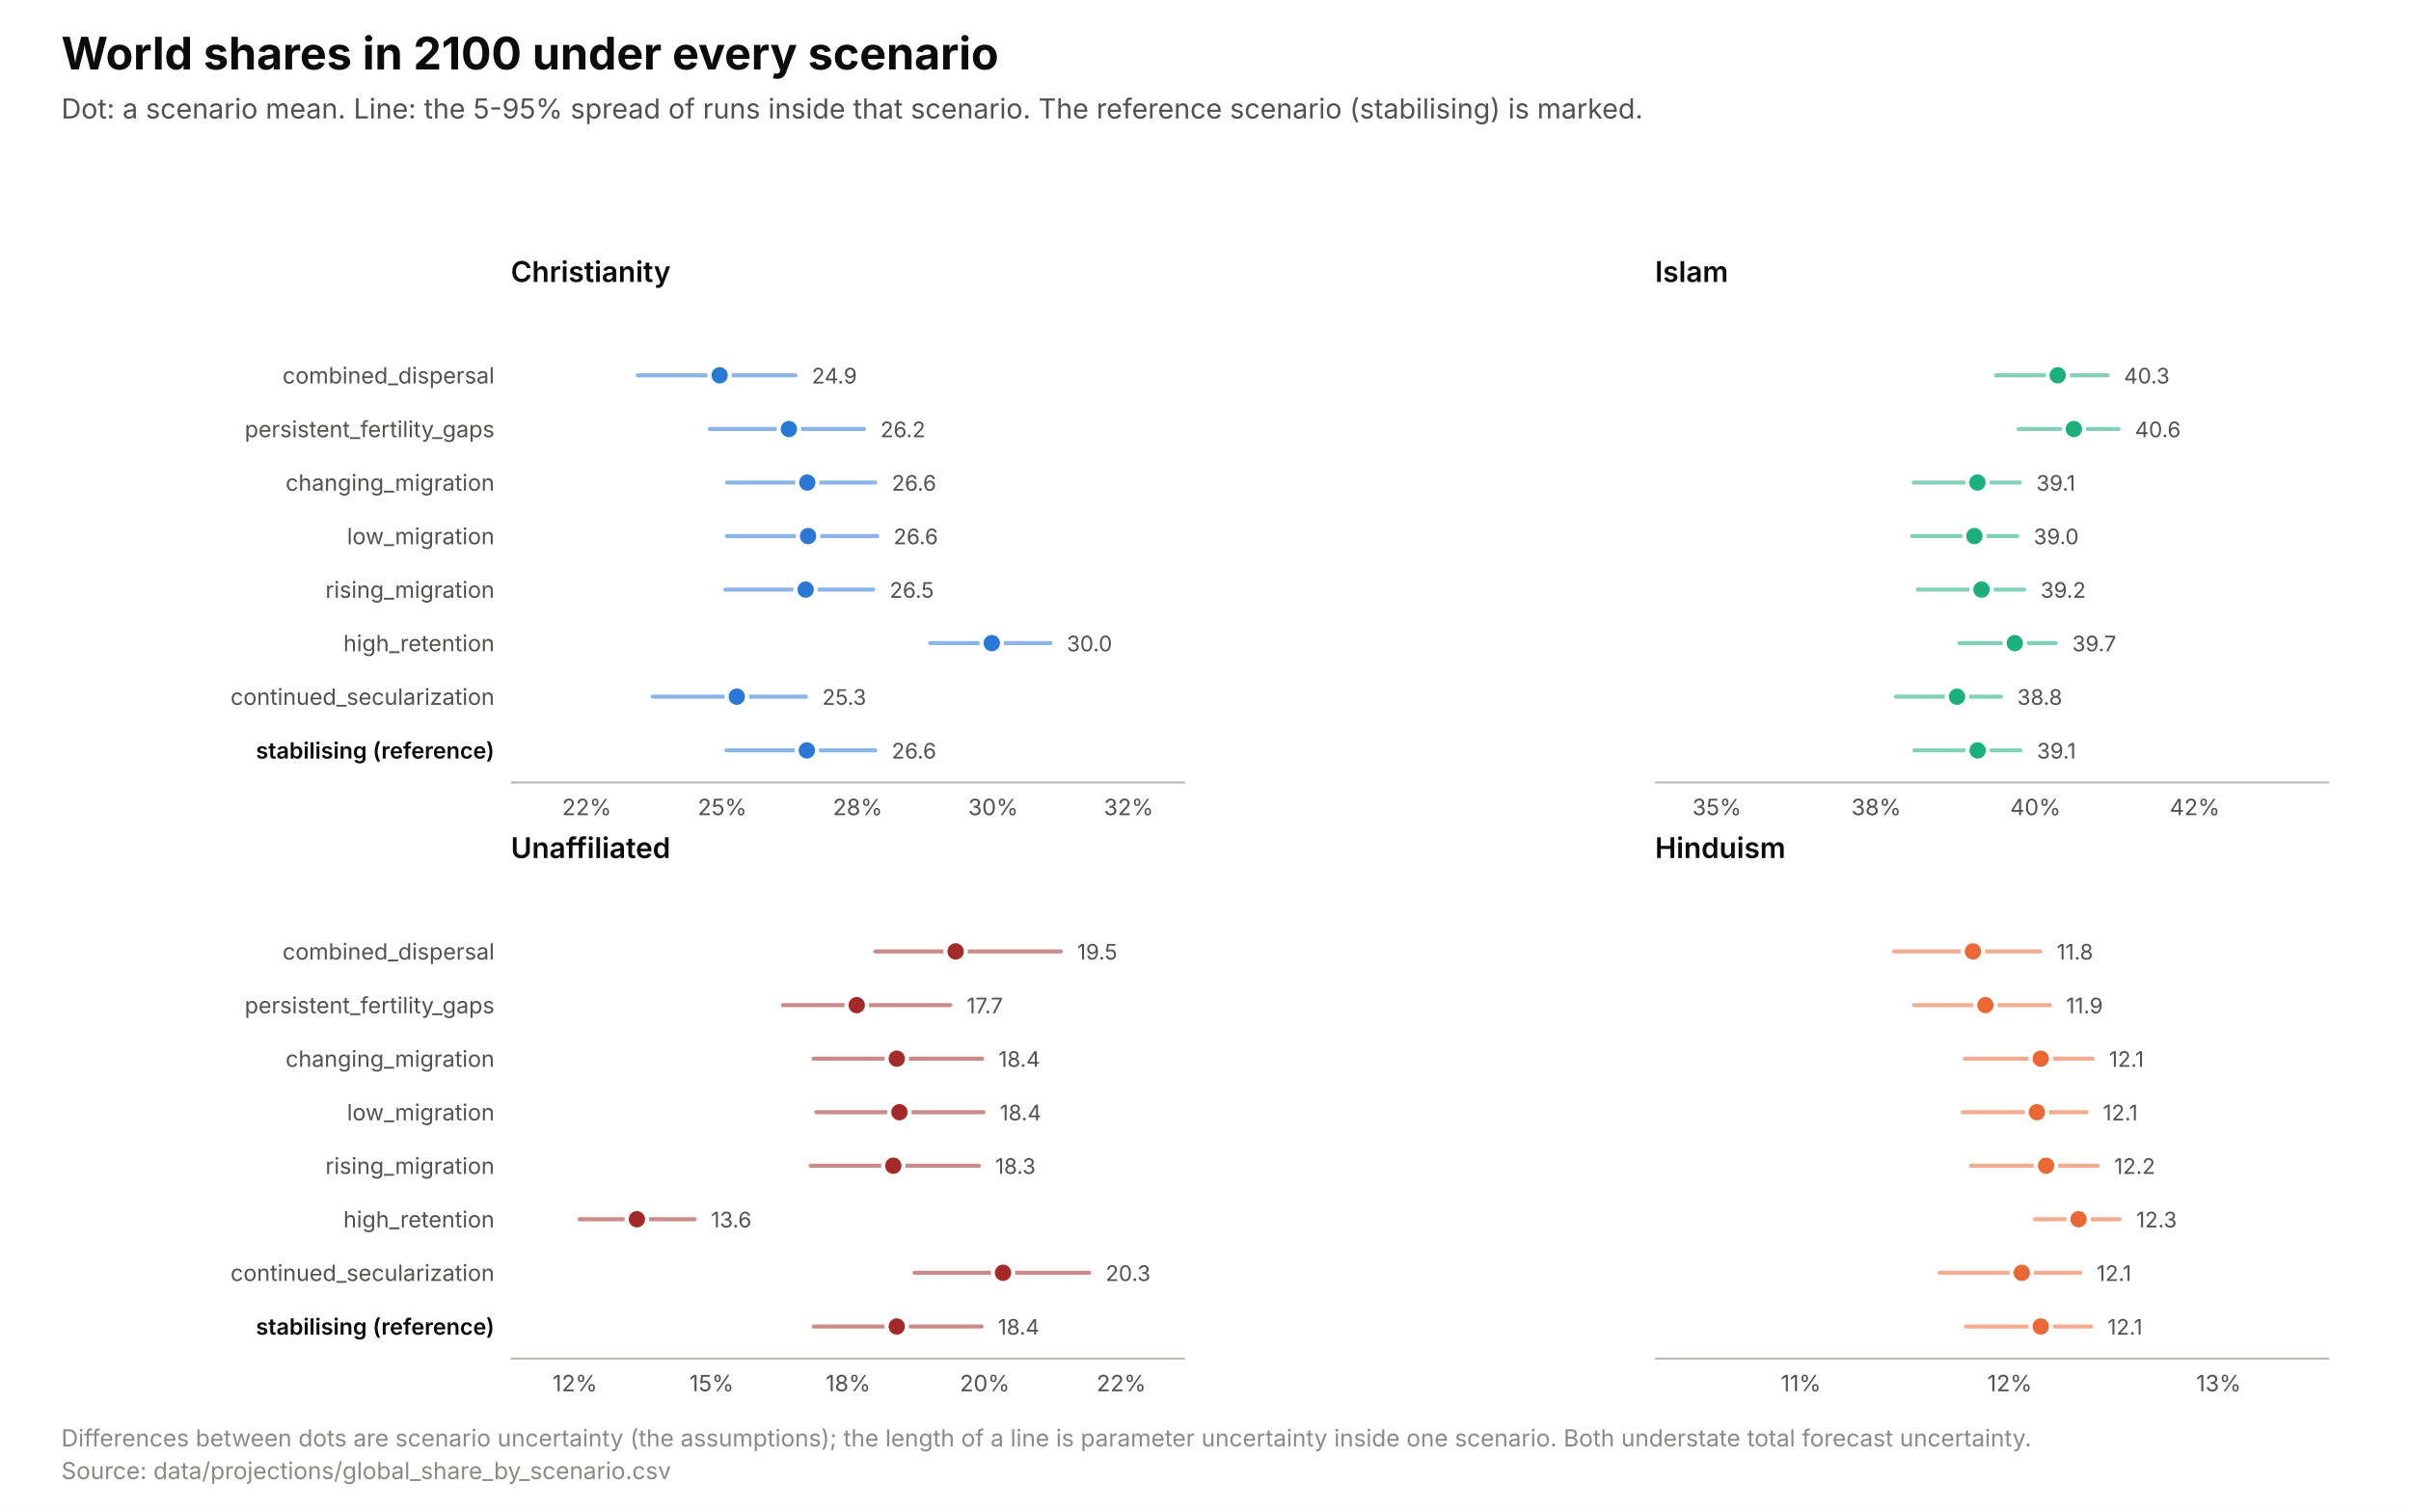
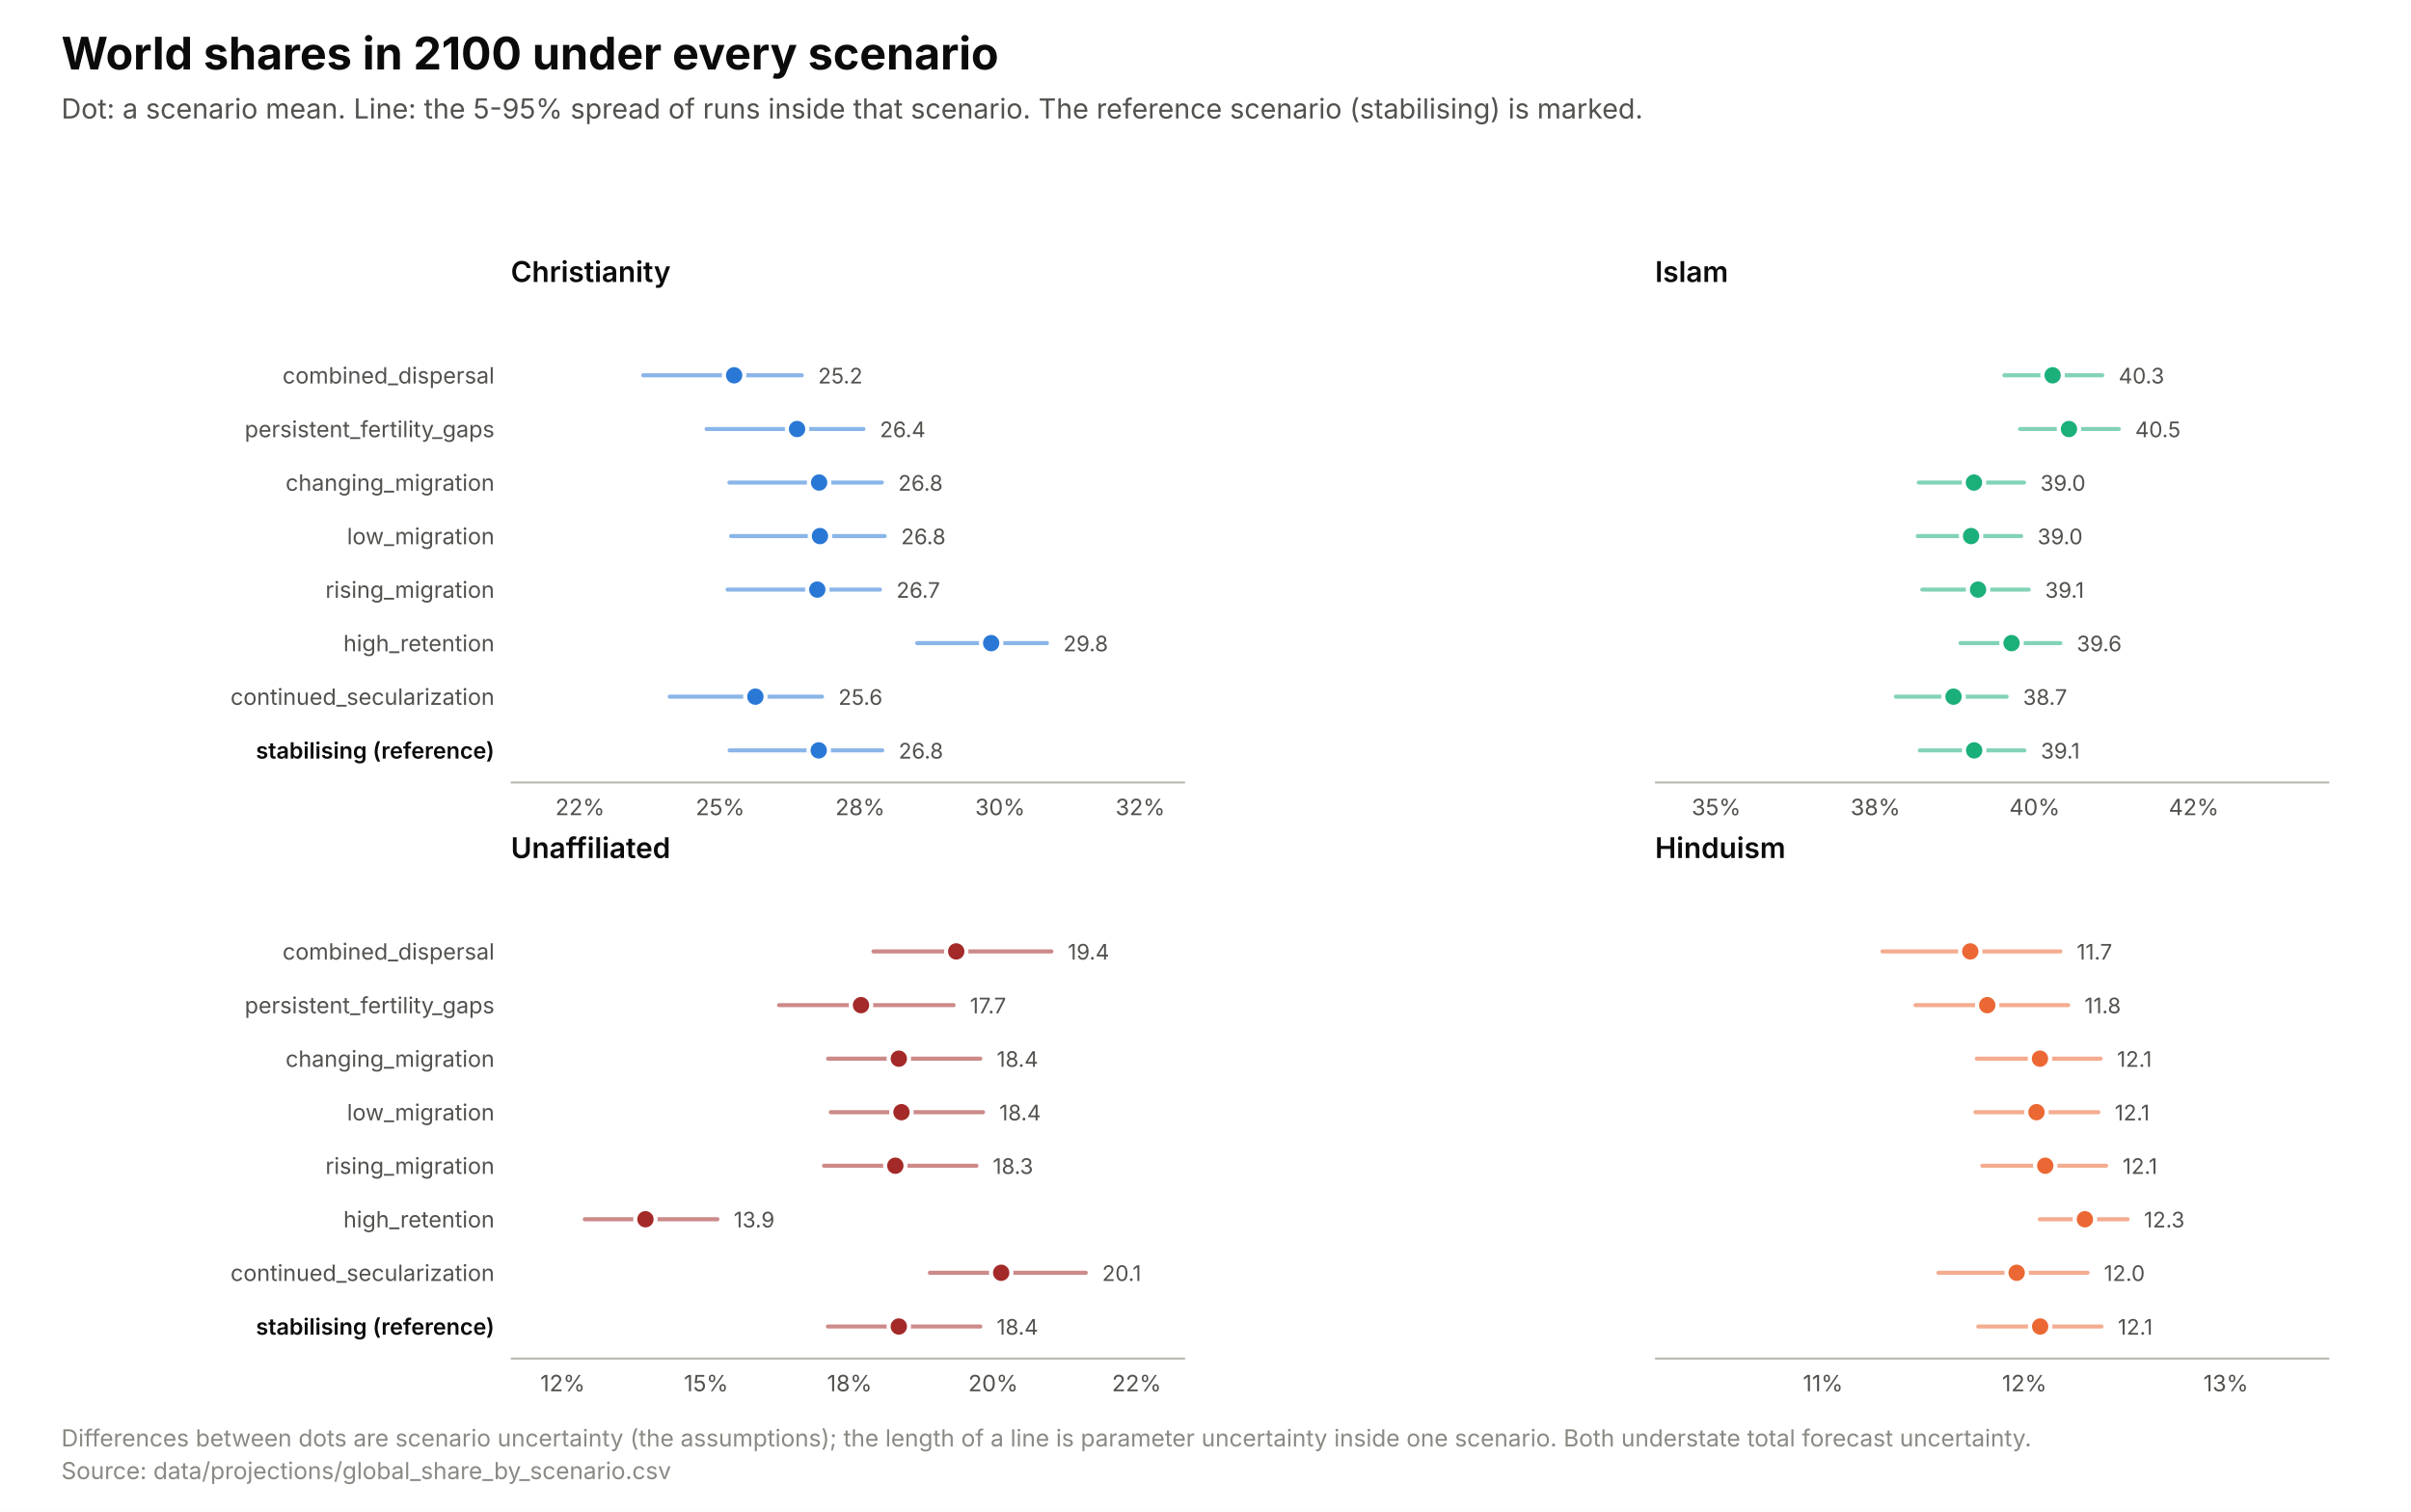
<svg xmlns="http://www.w3.org/2000/svg" viewBox="0 0 1180 740" role="img" font-family="system-ui,-apple-system,Segoe UI,sans-serif">
  <rect width="100%" height="100%" fill="#ffffff" />
  <text x="30" y="34" font-size="22" font-weight="700" fill="#0b0b0b">World shares in 2100 under every scenario</text>
  <text x="30" y="58" font-size="13.5" fill="#52514e">Dot: a scenario mean. Line: the 5-95% spread of runs inside that scenario. The reference scenario (stabilising) is marked.</text>
  <text x="250.0" y="138.0" font-size="14" fill="#0b0b0b" text-anchor="start" font-weight="600">Christianity</text>
-   <text x="287.2" y="399.0" font-size="11" fill="#52514e" text-anchor="middle">22%</text>
-   <text x="353.5" y="399.0" font-size="11" fill="#52514e" text-anchor="middle">25%</text>
-   <text x="419.8" y="399.0" font-size="11" fill="#52514e" text-anchor="middle">28%</text>
-   <text x="486.1" y="399.0" font-size="11" fill="#52514e" text-anchor="middle">30%</text>
-   <text x="552.4" y="399.0" font-size="11" fill="#52514e" text-anchor="middle">32%</text>
+   <text x="283.9" y="399.0" font-size="11" fill="#52514e" text-anchor="middle">22%</text>
+   <text x="352.5" y="399.0" font-size="11" fill="#52514e" text-anchor="middle">25%</text>
+   <text x="421.0" y="399.0" font-size="11" fill="#52514e" text-anchor="middle">28%</text>
+   <text x="489.5" y="399.0" font-size="11" fill="#52514e" text-anchor="middle">30%</text>
+   <text x="558.1" y="399.0" font-size="11" fill="#52514e" text-anchor="middle">32%</text>
  <line x1="250.0" y1="383.0" x2="580.0" y2="383.0" stroke="#b9b8b2" stroke-width="1" />
-   <line x1="355.5" y1="367.3" x2="428.4" y2="367.3" stroke="#2a78d6" stroke-width="2.0" stroke-linecap="round" opacity="0.55" />
-   <g>
-     <circle cx="394.9" cy="367.3" r="5" fill="#2a78d6" stroke="#ffffff" stroke-width="2" />
-     <circle cx="394.9" cy="367.3" r="12" fill="transparent" />
+   <line x1="357.1" y1="367.3" x2="431.8" y2="367.3" stroke="#2a78d6" stroke-width="2.0" stroke-linecap="round" opacity="0.55" />
+   <g>
+     <circle cx="400.7" cy="367.3" r="5" fill="#2a78d6" stroke="#ffffff" stroke-width="2" />
+     <circle cx="400.7" cy="367.3" r="12" fill="transparent" />
  </g>
  <text x="242.0" y="371.3" font-size="11" fill="#0b0b0b" text-anchor="end" font-weight="600">stabilising (reference)</text>
-   <text x="436.4" y="371.3" font-size="10.5" fill="#52514e" text-anchor="start">26.6</text>
-   <line x1="319.5" y1="341.0" x2="394.4" y2="341.0" stroke="#2a78d6" stroke-width="2.0" stroke-linecap="round" opacity="0.55" />
-   <g>
-     <circle cx="360.6" cy="341.0" r="5" fill="#2a78d6" stroke="#ffffff" stroke-width="2" />
-     <circle cx="360.6" cy="341.0" r="12" fill="transparent" />
+   <text x="439.8" y="371.3" font-size="10.5" fill="#52514e" text-anchor="start">26.8</text>
+   <line x1="327.8" y1="341.0" x2="402.3" y2="341.0" stroke="#2a78d6" stroke-width="2.0" stroke-linecap="round" opacity="0.55" />
+   <g>
+     <circle cx="369.7" cy="341.0" r="5" fill="#2a78d6" stroke="#ffffff" stroke-width="2" />
+     <circle cx="369.7" cy="341.0" r="12" fill="transparent" />
  </g>
  <text x="242.0" y="345.0" font-size="11" fill="#52514e" text-anchor="end">continued_secularization</text>
-   <text x="402.4" y="345.0" font-size="10.5" fill="#52514e" text-anchor="start">25.3</text>
-   <line x1="455.2" y1="314.8" x2="514.1" y2="314.8" stroke="#2a78d6" stroke-width="2.0" stroke-linecap="round" opacity="0.55" />
-   <g>
-     <circle cx="485.4" cy="314.8" r="5" fill="#2a78d6" stroke="#ffffff" stroke-width="2" />
-     <circle cx="485.4" cy="314.8" r="12" fill="transparent" />
+   <text x="410.3" y="345.0" font-size="10.5" fill="#52514e" text-anchor="start">25.6</text>
+   <line x1="448.9" y1="314.8" x2="512.4" y2="314.8" stroke="#2a78d6" stroke-width="2.0" stroke-linecap="round" opacity="0.55" />
+   <g>
+     <circle cx="485.1" cy="314.8" r="5" fill="#2a78d6" stroke="#ffffff" stroke-width="2" />
+     <circle cx="485.1" cy="314.8" r="12" fill="transparent" />
  </g>
  <text x="242.0" y="318.8" font-size="11" fill="#52514e" text-anchor="end">high_retention</text>
-   <text x="522.1" y="318.8" font-size="10.5" fill="#52514e" text-anchor="start">30.0</text>
-   <line x1="355.0" y1="288.6" x2="427.4" y2="288.6" stroke="#2a78d6" stroke-width="2.0" stroke-linecap="round" opacity="0.55" />
-   <g>
-     <circle cx="394.3" cy="288.6" r="5" fill="#2a78d6" stroke="#ffffff" stroke-width="2" />
-     <circle cx="394.3" cy="288.6" r="12" fill="transparent" />
+   <text x="520.4" y="318.8" font-size="10.5" fill="#52514e" text-anchor="start">29.8</text>
+   <line x1="356.1" y1="288.6" x2="430.7" y2="288.6" stroke="#2a78d6" stroke-width="2.0" stroke-linecap="round" opacity="0.55" />
+   <g>
+     <circle cx="400.0" cy="288.6" r="5" fill="#2a78d6" stroke="#ffffff" stroke-width="2" />
+     <circle cx="400.0" cy="288.6" r="12" fill="transparent" />
  </g>
  <text x="242.0" y="292.6" font-size="11" fill="#52514e" text-anchor="end">rising_migration</text>
-   <text x="435.4" y="292.6" font-size="10.5" fill="#52514e" text-anchor="start">26.5</text>
-   <line x1="355.8" y1="262.4" x2="429.3" y2="262.4" stroke="#2a78d6" stroke-width="2.0" stroke-linecap="round" opacity="0.55" />
-   <g>
-     <circle cx="395.5" cy="262.4" r="5" fill="#2a78d6" stroke="#ffffff" stroke-width="2" />
-     <circle cx="395.5" cy="262.4" r="12" fill="transparent" />
+   <text x="438.7" y="292.6" font-size="10.5" fill="#52514e" text-anchor="start">26.7</text>
+   <line x1="357.8" y1="262.4" x2="433.0" y2="262.4" stroke="#2a78d6" stroke-width="2.0" stroke-linecap="round" opacity="0.55" />
+   <g>
+     <circle cx="401.3" cy="262.4" r="5" fill="#2a78d6" stroke="#ffffff" stroke-width="2" />
+     <circle cx="401.3" cy="262.4" r="12" fill="transparent" />
  </g>
  <text x="242.0" y="266.4" font-size="11" fill="#52514e" text-anchor="end">low_migration</text>
-   <text x="437.3" y="266.4" font-size="10.5" fill="#52514e" text-anchor="start">26.6</text>
-   <line x1="355.9" y1="236.2" x2="428.4" y2="236.2" stroke="#2a78d6" stroke-width="2.0" stroke-linecap="round" opacity="0.55" />
-   <g>
-     <circle cx="395.1" cy="236.2" r="5" fill="#2a78d6" stroke="#ffffff" stroke-width="2" />
-     <circle cx="395.1" cy="236.2" r="12" fill="transparent" />
+   <text x="441.0" y="266.4" font-size="10.5" fill="#52514e" text-anchor="start">26.8</text>
+   <line x1="357.0" y1="236.2" x2="431.6" y2="236.2" stroke="#2a78d6" stroke-width="2.0" stroke-linecap="round" opacity="0.55" />
+   <g>
+     <circle cx="400.9" cy="236.2" r="5" fill="#2a78d6" stroke="#ffffff" stroke-width="2" />
+     <circle cx="400.9" cy="236.2" r="12" fill="transparent" />
  </g>
  <text x="242.0" y="240.2" font-size="11" fill="#52514e" text-anchor="end">changing_migration</text>
-   <text x="436.4" y="240.2" font-size="10.5" fill="#52514e" text-anchor="start">26.6</text>
-   <line x1="347.4" y1="210.0" x2="422.9" y2="210.0" stroke="#2a78d6" stroke-width="2.0" stroke-linecap="round" opacity="0.55" />
-   <g>
-     <circle cx="386.1" cy="210.0" r="5" fill="#2a78d6" stroke="#ffffff" stroke-width="2" />
-     <circle cx="386.1" cy="210.0" r="12" fill="transparent" />
+   <text x="439.6" y="240.2" font-size="10.5" fill="#52514e" text-anchor="start">26.8</text>
+   <line x1="345.8" y1="210.0" x2="422.6" y2="210.0" stroke="#2a78d6" stroke-width="2.0" stroke-linecap="round" opacity="0.55" />
+   <g>
+     <circle cx="390.1" cy="210.0" r="5" fill="#2a78d6" stroke="#ffffff" stroke-width="2" />
+     <circle cx="390.1" cy="210.0" r="12" fill="transparent" />
  </g>
  <text x="242.0" y="214.0" font-size="11" fill="#52514e" text-anchor="end">persistent_fertility_gaps</text>
-   <text x="430.9" y="214.0" font-size="10.5" fill="#52514e" text-anchor="start">26.2</text>
-   <line x1="312.2" y1="183.7" x2="389.3" y2="183.7" stroke="#2a78d6" stroke-width="2.0" stroke-linecap="round" opacity="0.55" />
-   <g>
-     <circle cx="352.2" cy="183.7" r="5" fill="#2a78d6" stroke="#ffffff" stroke-width="2" />
-     <circle cx="352.2" cy="183.7" r="12" fill="transparent" />
+   <text x="430.6" y="214.0" font-size="10.5" fill="#52514e" text-anchor="start">26.4</text>
+   <line x1="314.8" y1="183.7" x2="392.4" y2="183.7" stroke="#2a78d6" stroke-width="2.0" stroke-linecap="round" opacity="0.55" />
+   <g>
+     <circle cx="359.3" cy="183.7" r="5" fill="#2a78d6" stroke="#ffffff" stroke-width="2" />
+     <circle cx="359.3" cy="183.7" r="12" fill="transparent" />
  </g>
  <text x="242.0" y="187.7" font-size="11" fill="#52514e" text-anchor="end">combined_dispersal</text>
-   <text x="397.3" y="187.7" font-size="10.5" fill="#52514e" text-anchor="start">24.9</text>
+   <text x="400.4" y="187.7" font-size="10.5" fill="#52514e" text-anchor="start">25.2</text>
  <text x="810.0" y="138.0" font-size="14" fill="#0b0b0b" text-anchor="start" font-weight="600">Islam</text>
-   <text x="840.3" y="399.0" font-size="11" fill="#52514e" text-anchor="middle">35%</text>
-   <text x="918.3" y="399.0" font-size="11" fill="#52514e" text-anchor="middle">38%</text>
-   <text x="996.2" y="399.0" font-size="11" fill="#52514e" text-anchor="middle">40%</text>
-   <text x="1074.2" y="399.0" font-size="11" fill="#52514e" text-anchor="middle">42%</text>
+   <text x="840.0" y="399.0" font-size="11" fill="#52514e" text-anchor="middle">35%</text>
+   <text x="917.9" y="399.0" font-size="11" fill="#52514e" text-anchor="middle">38%</text>
+   <text x="995.8" y="399.0" font-size="11" fill="#52514e" text-anchor="middle">40%</text>
+   <text x="1073.7" y="399.0" font-size="11" fill="#52514e" text-anchor="middle">42%</text>
  <line x1="810.0" y1="383.0" x2="1140.0" y2="383.0" stroke="#b9b8b2" stroke-width="1" />
-   <line x1="937.0" y1="367.3" x2="988.9" y2="367.3" stroke="#1baf7a" stroke-width="2.0" stroke-linecap="round" opacity="0.55" />
-   <g>
-     <circle cx="967.9" cy="367.3" r="5" fill="#1baf7a" stroke="#ffffff" stroke-width="2" />
-     <circle cx="967.9" cy="367.3" r="12" fill="transparent" />
-   </g>
-   <text x="996.9" y="371.3" font-size="10.5" fill="#52514e" text-anchor="start">39.1</text>
-   <line x1="927.9" y1="341.0" x2="979.3" y2="341.0" stroke="#1baf7a" stroke-width="2.0" stroke-linecap="round" opacity="0.55" />
-   <g>
-     <circle cx="957.8" cy="341.0" r="5" fill="#1baf7a" stroke="#ffffff" stroke-width="2" />
-     <circle cx="957.8" cy="341.0" r="12" fill="transparent" />
-   </g>
-   <text x="987.3" y="345.0" font-size="10.5" fill="#52514e" text-anchor="start">38.8</text>
-   <line x1="958.9" y1="314.8" x2="1006.2" y2="314.8" stroke="#1baf7a" stroke-width="2.0" stroke-linecap="round" opacity="0.55" />
-   <g>
-     <circle cx="986.1" cy="314.8" r="5" fill="#1baf7a" stroke="#ffffff" stroke-width="2" />
-     <circle cx="986.1" cy="314.8" r="12" fill="transparent" />
-   </g>
-   <text x="1014.2" y="318.8" font-size="10.5" fill="#52514e" text-anchor="start">39.7</text>
-   <line x1="938.6" y1="288.6" x2="990.7" y2="288.6" stroke="#1baf7a" stroke-width="2.0" stroke-linecap="round" opacity="0.55" />
-   <g>
-     <circle cx="969.8" cy="288.6" r="5" fill="#1baf7a" stroke="#ffffff" stroke-width="2" />
-     <circle cx="969.8" cy="288.6" r="12" fill="transparent" />
-   </g>
-   <text x="998.7" y="292.6" font-size="10.5" fill="#52514e" text-anchor="start">39.2</text>
-   <line x1="935.8" y1="262.4" x2="987.3" y2="262.4" stroke="#1baf7a" stroke-width="2.0" stroke-linecap="round" opacity="0.55" />
-   <g>
-     <circle cx="966.3" cy="262.4" r="5" fill="#1baf7a" stroke="#ffffff" stroke-width="2" />
-     <circle cx="966.3" cy="262.4" r="12" fill="transparent" />
-   </g>
-   <text x="995.3" y="266.4" font-size="10.5" fill="#52514e" text-anchor="start">39.0</text>
-   <line x1="936.6" y1="236.2" x2="988.6" y2="236.2" stroke="#1baf7a" stroke-width="2.0" stroke-linecap="round" opacity="0.55" />
-   <g>
-     <circle cx="967.8" cy="236.2" r="5" fill="#1baf7a" stroke="#ffffff" stroke-width="2" />
-     <circle cx="967.8" cy="236.2" r="12" fill="transparent" />
-   </g>
-   <text x="996.6" y="240.2" font-size="10.5" fill="#52514e" text-anchor="start">39.1</text>
-   <line x1="987.9" y1="210.0" x2="1036.9" y2="210.0" stroke="#1baf7a" stroke-width="2.0" stroke-linecap="round" opacity="0.55" />
-   <g>
-     <circle cx="1015.0" cy="210.0" r="5" fill="#1baf7a" stroke="#ffffff" stroke-width="2" />
-     <circle cx="1015.0" cy="210.0" r="12" fill="transparent" />
-   </g>
-   <text x="1044.9" y="214.0" font-size="10.5" fill="#52514e" text-anchor="start">40.6</text>
-   <line x1="976.9" y1="183.7" x2="1031.5" y2="183.7" stroke="#1baf7a" stroke-width="2.0" stroke-linecap="round" opacity="0.55" />
-   <g>
-     <circle cx="1007.1" cy="183.7" r="5" fill="#1baf7a" stroke="#ffffff" stroke-width="2" />
-     <circle cx="1007.1" cy="183.7" r="12" fill="transparent" />
-   </g>
-   <text x="1039.5" y="187.7" font-size="10.5" fill="#52514e" text-anchor="start">40.3</text>
+   <line x1="939.6" y1="367.3" x2="990.8" y2="367.3" stroke="#1baf7a" stroke-width="2.0" stroke-linecap="round" opacity="0.55" />
+   <g>
+     <circle cx="966.2" cy="367.3" r="5" fill="#1baf7a" stroke="#ffffff" stroke-width="2" />
+     <circle cx="966.2" cy="367.3" r="12" fill="transparent" />
+   </g>
+   <text x="998.8" y="371.3" font-size="10.5" fill="#52514e" text-anchor="start">39.1</text>
+   <line x1="927.9" y1="341.0" x2="982.1" y2="341.0" stroke="#1baf7a" stroke-width="2.0" stroke-linecap="round" opacity="0.55" />
+   <g>
+     <circle cx="956.1" cy="341.0" r="5" fill="#1baf7a" stroke="#ffffff" stroke-width="2" />
+     <circle cx="956.1" cy="341.0" r="12" fill="transparent" />
+   </g>
+   <text x="990.1" y="345.0" font-size="10.5" fill="#52514e" text-anchor="start">38.7</text>
+   <line x1="959.5" y1="314.8" x2="1008.4" y2="314.8" stroke="#1baf7a" stroke-width="2.0" stroke-linecap="round" opacity="0.55" />
+   <g>
+     <circle cx="984.5" cy="314.8" r="5" fill="#1baf7a" stroke="#ffffff" stroke-width="2" />
+     <circle cx="984.5" cy="314.8" r="12" fill="transparent" />
+   </g>
+   <text x="1016.4" y="318.8" font-size="10.5" fill="#52514e" text-anchor="start">39.6</text>
+   <line x1="940.8" y1="288.6" x2="992.9" y2="288.6" stroke="#1baf7a" stroke-width="2.0" stroke-linecap="round" opacity="0.55" />
+   <g>
+     <circle cx="968.1" cy="288.6" r="5" fill="#1baf7a" stroke="#ffffff" stroke-width="2" />
+     <circle cx="968.1" cy="288.6" r="12" fill="transparent" />
+   </g>
+   <text x="1000.9" y="292.6" font-size="10.5" fill="#52514e" text-anchor="start">39.1</text>
+   <line x1="938.6" y1="262.4" x2="989.2" y2="262.4" stroke="#1baf7a" stroke-width="2.0" stroke-linecap="round" opacity="0.55" />
+   <g>
+     <circle cx="964.7" cy="262.4" r="5" fill="#1baf7a" stroke="#ffffff" stroke-width="2" />
+     <circle cx="964.7" cy="262.4" r="12" fill="transparent" />
+   </g>
+   <text x="997.2" y="266.4" font-size="10.5" fill="#52514e" text-anchor="start">39.0</text>
+   <line x1="939.1" y1="236.2" x2="990.6" y2="236.2" stroke="#1baf7a" stroke-width="2.0" stroke-linecap="round" opacity="0.55" />
+   <g>
+     <circle cx="966.1" cy="236.2" r="5" fill="#1baf7a" stroke="#ffffff" stroke-width="2" />
+     <circle cx="966.1" cy="236.2" r="12" fill="transparent" />
+   </g>
+   <text x="998.6" y="240.2" font-size="10.5" fill="#52514e" text-anchor="start">39.0</text>
+   <line x1="988.7" y1="210.0" x2="1037.0" y2="210.0" stroke="#1baf7a" stroke-width="2.0" stroke-linecap="round" opacity="0.55" />
+   <g>
+     <circle cx="1012.6" cy="210.0" r="5" fill="#1baf7a" stroke="#ffffff" stroke-width="2" />
+     <circle cx="1012.6" cy="210.0" r="12" fill="transparent" />
+   </g>
+   <text x="1045.0" y="214.0" font-size="10.5" fill="#52514e" text-anchor="start">40.5</text>
+   <line x1="981.0" y1="183.7" x2="1028.9" y2="183.7" stroke="#1baf7a" stroke-width="2.0" stroke-linecap="round" opacity="0.55" />
+   <g>
+     <circle cx="1004.6" cy="183.7" r="5" fill="#1baf7a" stroke="#ffffff" stroke-width="2" />
+     <circle cx="1004.6" cy="183.7" r="12" fill="transparent" />
+   </g>
+   <text x="1036.9" y="187.7" font-size="10.5" fill="#52514e" text-anchor="start">40.3</text>
  <text x="250.0" y="420.0" font-size="14" fill="#0b0b0b" text-anchor="start" font-weight="600">Unaffiliated</text>
-   <text x="281.4" y="681.0" font-size="11" fill="#52514e" text-anchor="middle">12%</text>
-   <text x="348.3" y="681.0" font-size="11" fill="#52514e" text-anchor="middle">15%</text>
-   <text x="415.1" y="681.0" font-size="11" fill="#52514e" text-anchor="middle">18%</text>
-   <text x="482.0" y="681.0" font-size="11" fill="#52514e" text-anchor="middle">20%</text>
-   <text x="548.8" y="681.0" font-size="11" fill="#52514e" text-anchor="middle">22%</text>
+   <text x="275.4" y="681.0" font-size="11" fill="#52514e" text-anchor="middle">12%</text>
+   <text x="345.6" y="681.0" font-size="11" fill="#52514e" text-anchor="middle">15%</text>
+   <text x="415.8" y="681.0" font-size="11" fill="#52514e" text-anchor="middle">18%</text>
+   <text x="486.1" y="681.0" font-size="11" fill="#52514e" text-anchor="middle">20%</text>
+   <text x="556.3" y="681.0" font-size="11" fill="#52514e" text-anchor="middle">22%</text>
  <line x1="250.0" y1="665.0" x2="580.0" y2="665.0" stroke="#b9b8b2" stroke-width="1" />
-   <line x1="398.3" y1="649.3" x2="480.4" y2="649.3" stroke="#a32a28" stroke-width="2.0" stroke-linecap="round" opacity="0.55" />
-   <g>
-     <circle cx="438.9" cy="649.3" r="5" fill="#a32a28" stroke="#ffffff" stroke-width="2" />
-     <circle cx="438.9" cy="649.3" r="12" fill="transparent" />
+   <line x1="405.2" y1="649.3" x2="479.8" y2="649.3" stroke="#a32a28" stroke-width="2.0" stroke-linecap="round" opacity="0.55" />
+   <g>
+     <circle cx="439.9" cy="649.3" r="5" fill="#a32a28" stroke="#ffffff" stroke-width="2" />
+     <circle cx="439.9" cy="649.3" r="12" fill="transparent" />
  </g>
  <text x="242.0" y="653.3" font-size="11" fill="#0b0b0b" text-anchor="end" font-weight="600">stabilising (reference)</text>
-   <text x="488.4" y="653.3" font-size="10.5" fill="#52514e" text-anchor="start">18.4</text>
-   <line x1="447.6" y1="623.0" x2="533.1" y2="623.0" stroke="#a32a28" stroke-width="2.0" stroke-linecap="round" opacity="0.55" />
-   <g>
-     <circle cx="490.9" cy="623.0" r="5" fill="#a32a28" stroke="#ffffff" stroke-width="2" />
-     <circle cx="490.9" cy="623.0" r="12" fill="transparent" />
+   <text x="487.8" y="653.3" font-size="10.5" fill="#52514e" text-anchor="start">18.4</text>
+   <line x1="455.1" y1="623.0" x2="531.4" y2="623.0" stroke="#a32a28" stroke-width="2.0" stroke-linecap="round" opacity="0.55" />
+   <g>
+     <circle cx="490.0" cy="623.0" r="5" fill="#a32a28" stroke="#ffffff" stroke-width="2" />
+     <circle cx="490.0" cy="623.0" r="12" fill="transparent" />
  </g>
  <text x="242.0" y="627.0" font-size="11" fill="#52514e" text-anchor="end">continued_secularization</text>
-   <text x="541.1" y="627.0" font-size="10.5" fill="#52514e" text-anchor="start">20.3</text>
-   <line x1="283.7" y1="596.8" x2="340.0" y2="596.8" stroke="#a32a28" stroke-width="2.0" stroke-linecap="round" opacity="0.55" />
-   <g>
-     <circle cx="311.7" cy="596.8" r="5" fill="#a32a28" stroke="#ffffff" stroke-width="2" />
-     <circle cx="311.7" cy="596.8" r="12" fill="transparent" />
+   <text x="539.4" y="627.0" font-size="10.5" fill="#52514e" text-anchor="start">20.1</text>
+   <line x1="286.2" y1="596.8" x2="351.1" y2="596.8" stroke="#a32a28" stroke-width="2.0" stroke-linecap="round" opacity="0.55" />
+   <g>
+     <circle cx="315.9" cy="596.8" r="5" fill="#a32a28" stroke="#ffffff" stroke-width="2" />
+     <circle cx="315.9" cy="596.8" r="12" fill="transparent" />
  </g>
  <text x="242.0" y="600.8" font-size="11" fill="#52514e" text-anchor="end">high_retention</text>
-   <text x="348.0" y="600.8" font-size="10.5" fill="#52514e" text-anchor="start">13.6</text>
-   <line x1="396.8" y1="570.6" x2="479.1" y2="570.6" stroke="#a32a28" stroke-width="2.0" stroke-linecap="round" opacity="0.55" />
-   <g>
-     <circle cx="437.2" cy="570.6" r="5" fill="#a32a28" stroke="#ffffff" stroke-width="2" />
-     <circle cx="437.2" cy="570.6" r="12" fill="transparent" />
+   <text x="359.1" y="600.8" font-size="10.5" fill="#52514e" text-anchor="start">13.9</text>
+   <line x1="403.3" y1="570.6" x2="477.9" y2="570.6" stroke="#a32a28" stroke-width="2.0" stroke-linecap="round" opacity="0.55" />
+   <g>
+     <circle cx="438.2" cy="570.6" r="5" fill="#a32a28" stroke="#ffffff" stroke-width="2" />
+     <circle cx="438.2" cy="570.6" r="12" fill="transparent" />
  </g>
  <text x="242.0" y="574.6" font-size="11" fill="#52514e" text-anchor="end">rising_migration</text>
-   <text x="487.1" y="574.6" font-size="10.5" fill="#52514e" text-anchor="start">18.3</text>
-   <line x1="399.5" y1="544.4" x2="481.3" y2="544.4" stroke="#a32a28" stroke-width="2.0" stroke-linecap="round" opacity="0.55" />
-   <g>
-     <circle cx="440.2" cy="544.4" r="5" fill="#a32a28" stroke="#ffffff" stroke-width="2" />
-     <circle cx="440.2" cy="544.4" r="12" fill="transparent" />
+   <text x="485.9" y="574.6" font-size="10.5" fill="#52514e" text-anchor="start">18.3</text>
+   <line x1="406.6" y1="544.4" x2="481.1" y2="544.4" stroke="#a32a28" stroke-width="2.0" stroke-linecap="round" opacity="0.55" />
+   <g>
+     <circle cx="441.2" cy="544.4" r="5" fill="#a32a28" stroke="#ffffff" stroke-width="2" />
+     <circle cx="441.2" cy="544.4" r="12" fill="transparent" />
  </g>
  <text x="242.0" y="548.4" font-size="11" fill="#52514e" text-anchor="end">low_migration</text>
-   <text x="489.3" y="548.4" font-size="10.5" fill="#52514e" text-anchor="start">18.4</text>
-   <line x1="398.2" y1="518.2" x2="480.7" y2="518.2" stroke="#a32a28" stroke-width="2.0" stroke-linecap="round" opacity="0.55" />
-   <g>
-     <circle cx="438.9" cy="518.2" r="5" fill="#a32a28" stroke="#ffffff" stroke-width="2" />
-     <circle cx="438.9" cy="518.2" r="12" fill="transparent" />
+   <text x="489.1" y="548.4" font-size="10.5" fill="#52514e" text-anchor="start">18.4</text>
+   <line x1="405.3" y1="518.2" x2="479.8" y2="518.2" stroke="#a32a28" stroke-width="2.0" stroke-linecap="round" opacity="0.55" />
+   <g>
+     <circle cx="439.9" cy="518.2" r="5" fill="#a32a28" stroke="#ffffff" stroke-width="2" />
+     <circle cx="439.9" cy="518.2" r="12" fill="transparent" />
  </g>
  <text x="242.0" y="522.2" font-size="11" fill="#52514e" text-anchor="end">changing_migration</text>
-   <text x="488.7" y="522.2" font-size="10.5" fill="#52514e" text-anchor="start">18.4</text>
-   <line x1="383.2" y1="492.0" x2="465.1" y2="492.0" stroke="#a32a28" stroke-width="2.0" stroke-linecap="round" opacity="0.55" />
-   <g>
-     <circle cx="419.3" cy="492.0" r="5" fill="#a32a28" stroke="#ffffff" stroke-width="2" />
-     <circle cx="419.3" cy="492.0" r="12" fill="transparent" />
+   <text x="487.8" y="522.2" font-size="10.5" fill="#52514e" text-anchor="start">18.4</text>
+   <line x1="381.3" y1="492.0" x2="466.7" y2="492.0" stroke="#a32a28" stroke-width="2.0" stroke-linecap="round" opacity="0.55" />
+   <g>
+     <circle cx="421.4" cy="492.0" r="5" fill="#a32a28" stroke="#ffffff" stroke-width="2" />
+     <circle cx="421.4" cy="492.0" r="12" fill="transparent" />
  </g>
  <text x="242.0" y="496.0" font-size="11" fill="#52514e" text-anchor="end">persistent_fertility_gaps</text>
-   <text x="473.1" y="496.0" font-size="10.5" fill="#52514e" text-anchor="start">17.7</text>
-   <line x1="428.4" y1="465.7" x2="519.2" y2="465.7" stroke="#a32a28" stroke-width="2.0" stroke-linecap="round" opacity="0.55" />
-   <g>
-     <circle cx="467.7" cy="465.7" r="5" fill="#a32a28" stroke="#ffffff" stroke-width="2" />
-     <circle cx="467.7" cy="465.7" r="12" fill="transparent" />
+   <text x="474.7" y="496.0" font-size="10.5" fill="#52514e" text-anchor="start">17.7</text>
+   <line x1="427.5" y1="465.7" x2="514.6" y2="465.7" stroke="#a32a28" stroke-width="2.0" stroke-linecap="round" opacity="0.55" />
+   <g>
+     <circle cx="468.0" cy="465.7" r="5" fill="#a32a28" stroke="#ffffff" stroke-width="2" />
+     <circle cx="468.0" cy="465.7" r="12" fill="transparent" />
  </g>
  <text x="242.0" y="469.7" font-size="11" fill="#52514e" text-anchor="end">combined_dispersal</text>
-   <text x="527.2" y="469.7" font-size="10.5" fill="#52514e" text-anchor="start">19.5</text>
+   <text x="522.6" y="469.7" font-size="10.5" fill="#52514e" text-anchor="start">19.4</text>
  <text x="810.0" y="420.0" font-size="14" fill="#0b0b0b" text-anchor="start" font-weight="600">Hinduism</text>
-   <text x="881.4" y="681.0" font-size="11" fill="#52514e" text-anchor="middle">11%</text>
-   <text x="983.6" y="681.0" font-size="11" fill="#52514e" text-anchor="middle">12%</text>
-   <text x="1085.9" y="681.0" font-size="11" fill="#52514e" text-anchor="middle">13%</text>
+   <text x="892.2" y="681.0" font-size="11" fill="#52514e" text-anchor="middle">11%</text>
+   <text x="990.8" y="681.0" font-size="11" fill="#52514e" text-anchor="middle">12%</text>
+   <text x="1089.4" y="681.0" font-size="11" fill="#52514e" text-anchor="middle">13%</text>
  <line x1="810.0" y1="665.0" x2="1140.0" y2="665.0" stroke="#b9b8b2" stroke-width="1" />
-   <line x1="962.2" y1="649.3" x2="1023.5" y2="649.3" stroke="#eb6834" stroke-width="2.0" stroke-linecap="round" opacity="0.55" />
-   <g>
-     <circle cx="998.8" cy="649.3" r="5" fill="#eb6834" stroke="#ffffff" stroke-width="2" />
-     <circle cx="998.8" cy="649.3" r="12" fill="transparent" />
-   </g>
-   <text x="1031.5" y="653.3" font-size="10.5" fill="#52514e" text-anchor="start">12.1</text>
-   <line x1="949.3" y1="623.0" x2="1018.1" y2="623.0" stroke="#eb6834" stroke-width="2.0" stroke-linecap="round" opacity="0.55" />
-   <g>
-     <circle cx="989.5" cy="623.0" r="5" fill="#eb6834" stroke="#ffffff" stroke-width="2" />
-     <circle cx="989.5" cy="623.0" r="12" fill="transparent" />
-   </g>
-   <text x="1026.1" y="627.0" font-size="10.5" fill="#52514e" text-anchor="start">12.1</text>
-   <line x1="996.0" y1="596.8" x2="1037.5" y2="596.8" stroke="#eb6834" stroke-width="2.0" stroke-linecap="round" opacity="0.55" />
-   <g>
-     <circle cx="1017.3" cy="596.8" r="5" fill="#eb6834" stroke="#ffffff" stroke-width="2" />
-     <circle cx="1017.3" cy="596.8" r="12" fill="transparent" />
-   </g>
-   <text x="1045.5" y="600.8" font-size="10.5" fill="#52514e" text-anchor="start">12.3</text>
-   <line x1="964.6" y1="570.6" x2="1026.7" y2="570.6" stroke="#eb6834" stroke-width="2.0" stroke-linecap="round" opacity="0.55" />
-   <g>
-     <circle cx="1001.4" cy="570.6" r="5" fill="#eb6834" stroke="#ffffff" stroke-width="2" />
-     <circle cx="1001.4" cy="570.6" r="12" fill="transparent" />
-   </g>
-   <text x="1034.7" y="574.6" font-size="10.5" fill="#52514e" text-anchor="start">12.2</text>
-   <line x1="960.6" y1="544.4" x2="1021.2" y2="544.4" stroke="#eb6834" stroke-width="2.0" stroke-linecap="round" opacity="0.55" />
-   <g>
-     <circle cx="996.9" cy="544.4" r="5" fill="#eb6834" stroke="#ffffff" stroke-width="2" />
-     <circle cx="996.9" cy="544.4" r="12" fill="transparent" />
-   </g>
-   <text x="1029.2" y="548.4" font-size="10.5" fill="#52514e" text-anchor="start">12.1</text>
-   <line x1="961.6" y1="518.2" x2="1024.2" y2="518.2" stroke="#eb6834" stroke-width="2.0" stroke-linecap="round" opacity="0.55" />
-   <g>
-     <circle cx="998.8" cy="518.2" r="5" fill="#eb6834" stroke="#ffffff" stroke-width="2" />
-     <circle cx="998.8" cy="518.2" r="12" fill="transparent" />
-   </g>
-   <text x="1032.2" y="522.2" font-size="10.5" fill="#52514e" text-anchor="start">12.1</text>
-   <line x1="936.7" y1="492.0" x2="1003.2" y2="492.0" stroke="#eb6834" stroke-width="2.0" stroke-linecap="round" opacity="0.55" />
-   <g>
-     <circle cx="971.7" cy="492.0" r="5" fill="#eb6834" stroke="#ffffff" stroke-width="2" />
-     <circle cx="971.7" cy="492.0" r="12" fill="transparent" />
-   </g>
-   <text x="1011.2" y="496.0" font-size="10.5" fill="#52514e" text-anchor="start">11.9</text>
-   <line x1="927.0" y1="465.7" x2="998.6" y2="465.7" stroke="#eb6834" stroke-width="2.0" stroke-linecap="round" opacity="0.55" />
-   <g>
-     <circle cx="965.6" cy="465.7" r="5" fill="#eb6834" stroke="#ffffff" stroke-width="2" />
-     <circle cx="965.6" cy="465.7" r="12" fill="transparent" />
-   </g>
-   <text x="1006.6" y="469.7" font-size="10.5" fill="#52514e" text-anchor="start">11.8</text>
+   <line x1="968.2" y1="649.3" x2="1028.5" y2="649.3" stroke="#eb6834" stroke-width="2.0" stroke-linecap="round" opacity="0.55" />
+   <g>
+     <circle cx="998.5" cy="649.3" r="5" fill="#eb6834" stroke="#ffffff" stroke-width="2" />
+     <circle cx="998.5" cy="649.3" r="12" fill="transparent" />
+   </g>
+   <text x="1036.5" y="653.3" font-size="10.5" fill="#52514e" text-anchor="start">12.1</text>
+   <line x1="948.7" y1="623.0" x2="1021.7" y2="623.0" stroke="#eb6834" stroke-width="2.0" stroke-linecap="round" opacity="0.55" />
+   <g>
+     <circle cx="987.0" cy="623.0" r="5" fill="#eb6834" stroke="#ffffff" stroke-width="2" />
+     <circle cx="987.0" cy="623.0" r="12" fill="transparent" />
+   </g>
+   <text x="1029.7" y="627.0" font-size="10.5" fill="#52514e" text-anchor="start">12.0</text>
+   <line x1="998.3" y1="596.8" x2="1041.3" y2="596.8" stroke="#eb6834" stroke-width="2.0" stroke-linecap="round" opacity="0.55" />
+   <g>
+     <circle cx="1020.4" cy="596.8" r="5" fill="#eb6834" stroke="#ffffff" stroke-width="2" />
+     <circle cx="1020.4" cy="596.8" r="12" fill="transparent" />
+   </g>
+   <text x="1049.3" y="600.8" font-size="10.5" fill="#52514e" text-anchor="start">12.3</text>
+   <line x1="970.2" y1="570.6" x2="1030.8" y2="570.6" stroke="#eb6834" stroke-width="2.0" stroke-linecap="round" opacity="0.55" />
+   <g>
+     <circle cx="1001.0" cy="570.6" r="5" fill="#eb6834" stroke="#ffffff" stroke-width="2" />
+     <circle cx="1001.0" cy="570.6" r="12" fill="transparent" />
+   </g>
+   <text x="1038.8" y="574.6" font-size="10.5" fill="#52514e" text-anchor="start">12.1</text>
+   <line x1="966.8" y1="544.4" x2="1027.0" y2="544.4" stroke="#eb6834" stroke-width="2.0" stroke-linecap="round" opacity="0.55" />
+   <g>
+     <circle cx="996.7" cy="544.4" r="5" fill="#eb6834" stroke="#ffffff" stroke-width="2" />
+     <circle cx="996.7" cy="544.4" r="12" fill="transparent" />
+   </g>
+   <text x="1035.0" y="548.4" font-size="10.5" fill="#52514e" text-anchor="start">12.1</text>
+   <line x1="967.5" y1="518.2" x2="1028.1" y2="518.2" stroke="#eb6834" stroke-width="2.0" stroke-linecap="round" opacity="0.55" />
+   <g>
+     <circle cx="998.4" cy="518.2" r="5" fill="#eb6834" stroke="#ffffff" stroke-width="2" />
+     <circle cx="998.4" cy="518.2" r="12" fill="transparent" />
+   </g>
+   <text x="1036.1" y="522.2" font-size="10.5" fill="#52514e" text-anchor="start">12.1</text>
+   <line x1="937.5" y1="492.0" x2="1012.2" y2="492.0" stroke="#eb6834" stroke-width="2.0" stroke-linecap="round" opacity="0.55" />
+   <g>
+     <circle cx="972.6" cy="492.0" r="5" fill="#eb6834" stroke="#ffffff" stroke-width="2" />
+     <circle cx="972.6" cy="492.0" r="12" fill="transparent" />
+   </g>
+   <text x="1020.2" y="496.0" font-size="10.5" fill="#52514e" text-anchor="start">11.8</text>
+   <line x1="921.3" y1="465.7" x2="1008.4" y2="465.7" stroke="#eb6834" stroke-width="2.0" stroke-linecap="round" opacity="0.55" />
+   <g>
+     <circle cx="964.3" cy="465.7" r="5" fill="#eb6834" stroke="#ffffff" stroke-width="2" />
+     <circle cx="964.3" cy="465.7" r="12" fill="transparent" />
+   </g>
+   <text x="1016.4" y="469.7" font-size="10.5" fill="#52514e" text-anchor="start">11.7</text>
  <text x="30.0" y="708.0" font-size="11.5" fill="#8a8984" text-anchor="start">Differences between dots are scenario uncertainty (the assumptions); the length of a line is parameter uncertainty inside one scenario. Both understate total forecast uncertainty.</text>
  <text x="30.0" y="724.0" font-size="11.5" fill="#8a8984" text-anchor="start">Source: data/projections/global_share_by_scenario.csv</text>
</svg>
